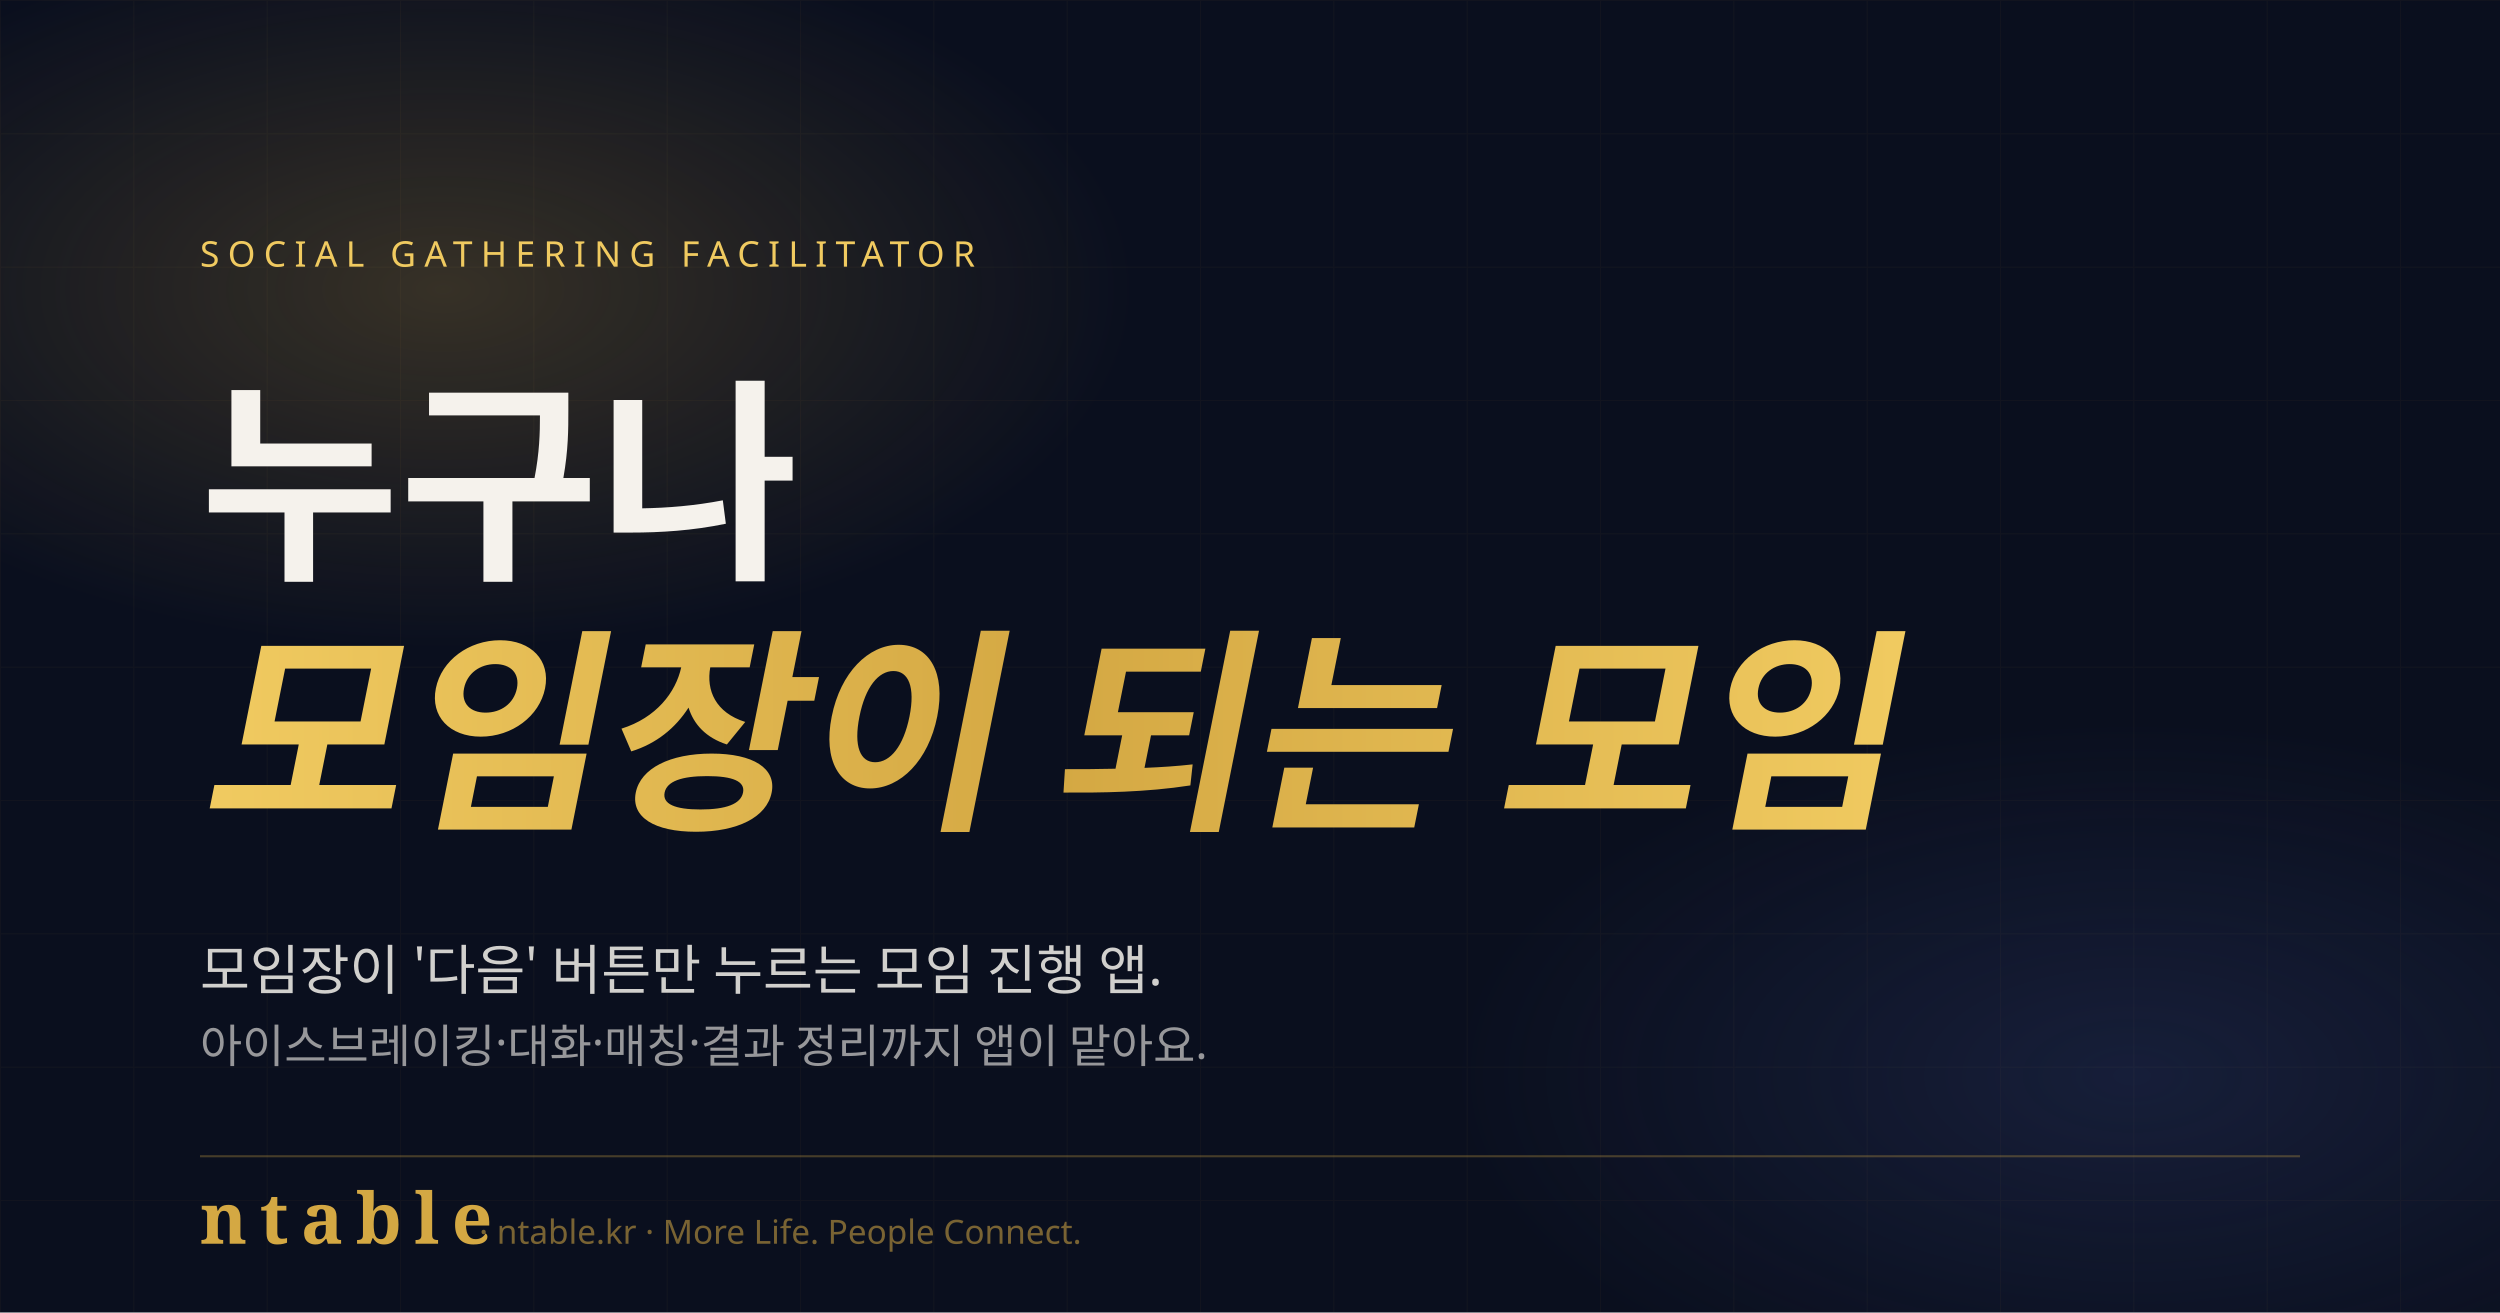
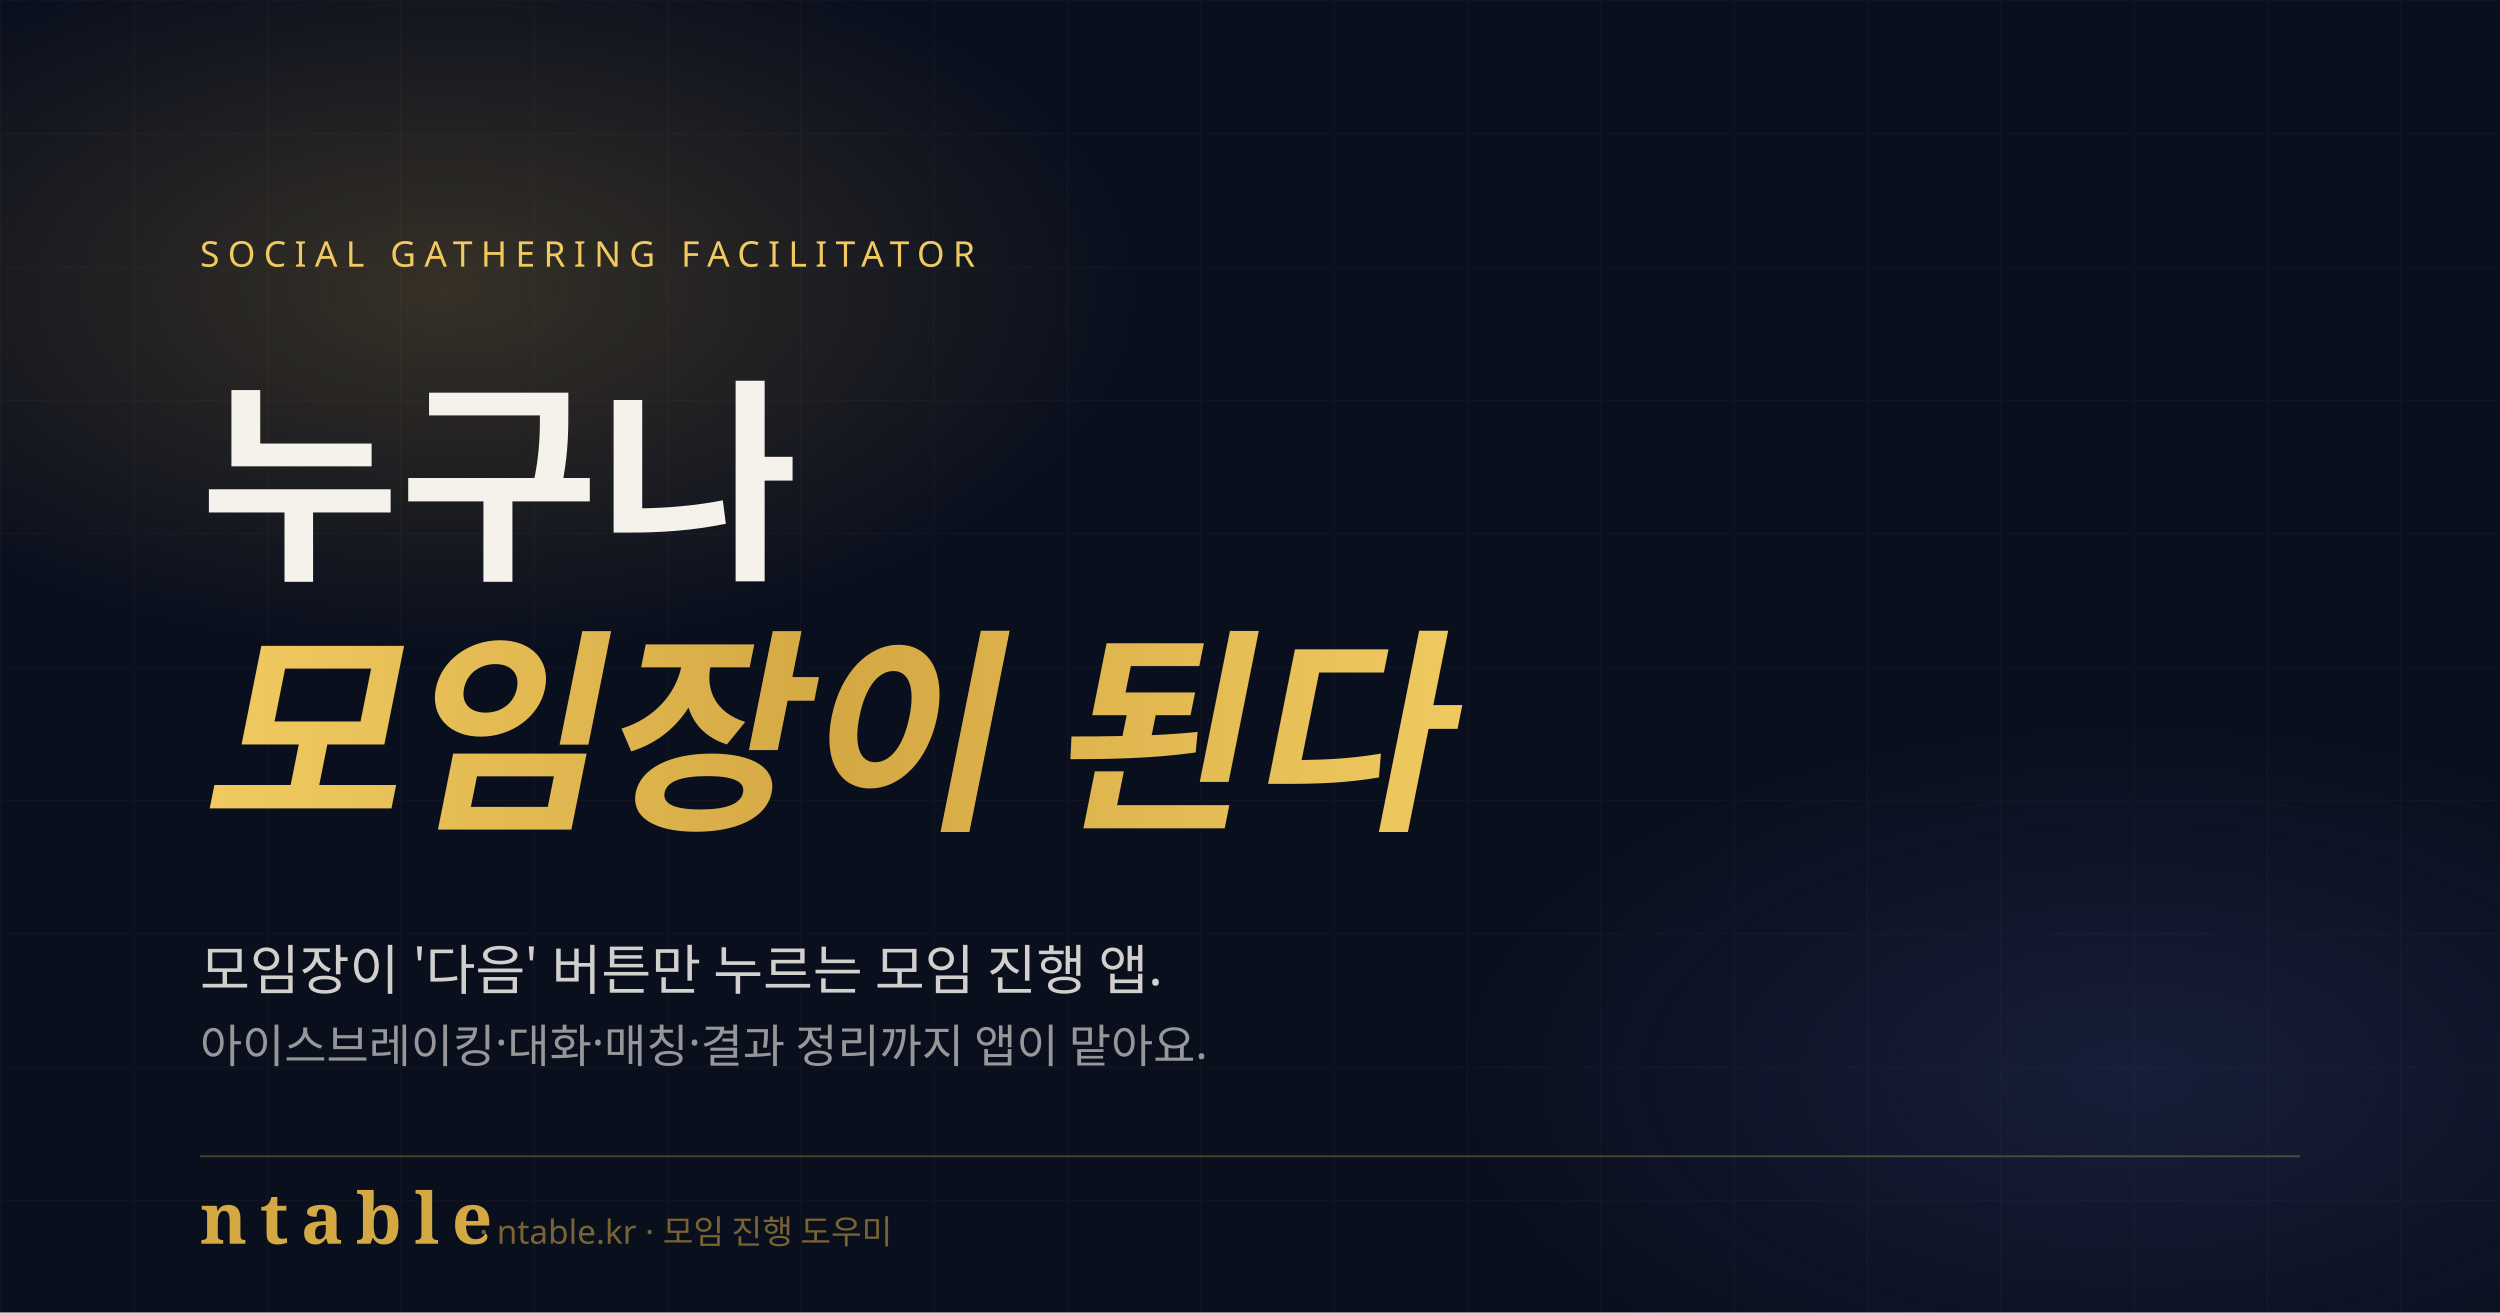
<svg xmlns="http://www.w3.org/2000/svg" viewBox="0 0 1200 630" width="1200" height="630">
  <defs>
    <radialGradient id="orb1" cx="18%" cy="22%" r="50%">
      <stop offset="0%" stop-color="#d4a843" stop-opacity="0.22" />
      <stop offset="55%" stop-color="#d4a843" stop-opacity="0" />
    </radialGradient>
    <radialGradient id="orb2" cx="85%" cy="82%" r="45%">
      <stop offset="0%" stop-color="#5064b4" stop-opacity="0.18" />
      <stop offset="60%" stop-color="#5064b4" stop-opacity="0" />
    </radialGradient>
    <linearGradient id="shimmer" x1="0" y1="0" x2="1" y2="0">
      <stop offset="0%" stop-color="#f0ca60" />
      <stop offset="50%" stop-color="#d4a843" />
      <stop offset="100%" stop-color="#f0ca60" />
    </linearGradient>
    <pattern id="grid" x="0" y="0" width="64" height="64" patternUnits="userSpaceOnUse">
      <path d="M 64 0 L 0 0 0 64" fill="none" stroke="#d4a843" stroke-opacity="0.04" />
    </pattern>
  </defs>
  <rect width="1200" height="630" fill="#0a0f1e" />
  <rect width="1200" height="630" fill="url(#grid)" />
  <rect width="1200" height="630" fill="url(#orb1)" />
  <rect width="1200" height="630" fill="url(#orb2)" />
  <g font-family="'DM Sans', sans-serif">
    <text x="96" y="128" font-size="17" font-weight="500" letter-spacing="4" fill="#f0ca60">SOCIAL GATHERING FACILITATOR</text>
  </g>
-   <g font-family="'Cormorant Garamond', 'Noto Serif KR', serif" font-weight="700">
+   <g font-family="'Cormorant Garamond', serif" font-weight="700">
    <text x="96" y="270" font-size="104" fill="#f5f2ec">누구나</text>
-     <text x="96" y="390" font-size="104" font-style="italic" fill="url(#shimmer)">모임장이 되는 모임</text>
+     <text x="96" y="390" font-size="104" font-style="italic" fill="url(#shimmer)">모임장이 된다</text>
  </g>
-   <g font-family="'DM Sans', 'Noto Sans KR', sans-serif">
+   <g font-family="'DM Sans', sans-serif">
    <text x="96" y="475" font-size="26" fill="#f5f2ec" opacity="0.85">모임장이 '다음' 버튼만 누르는 모임 진행 앱.</text>
    <text x="96" y="510" font-size="22" fill="#f5f2ec" opacity="0.6">아이스브레이킹·대화·매칭·결과 정리까지 앱이 맡아요.</text>
  </g>
  <line x1="96" y1="555" x2="1104" y2="555" stroke="#d4a843" stroke-opacity="0.3" />
  <g>
    <text x="96" y="597" font-family="'Cormorant Garamond', serif" font-size="34" font-weight="600" fill="#d4a843" letter-spacing="6">ntable</text>
-     <text x="230" y="597" font-family="'DM Sans', sans-serif" font-size="16" fill="#d4a843" opacity="0.55">· ntable.kr · More Life. People Connect.</text>
+     <text x="230" y="597" font-family="'DM Sans', sans-serif" font-size="16" fill="#d4a843" opacity="0.55">· ntable.kr · 모임 진행 도우미</text>
  </g>
</svg>
